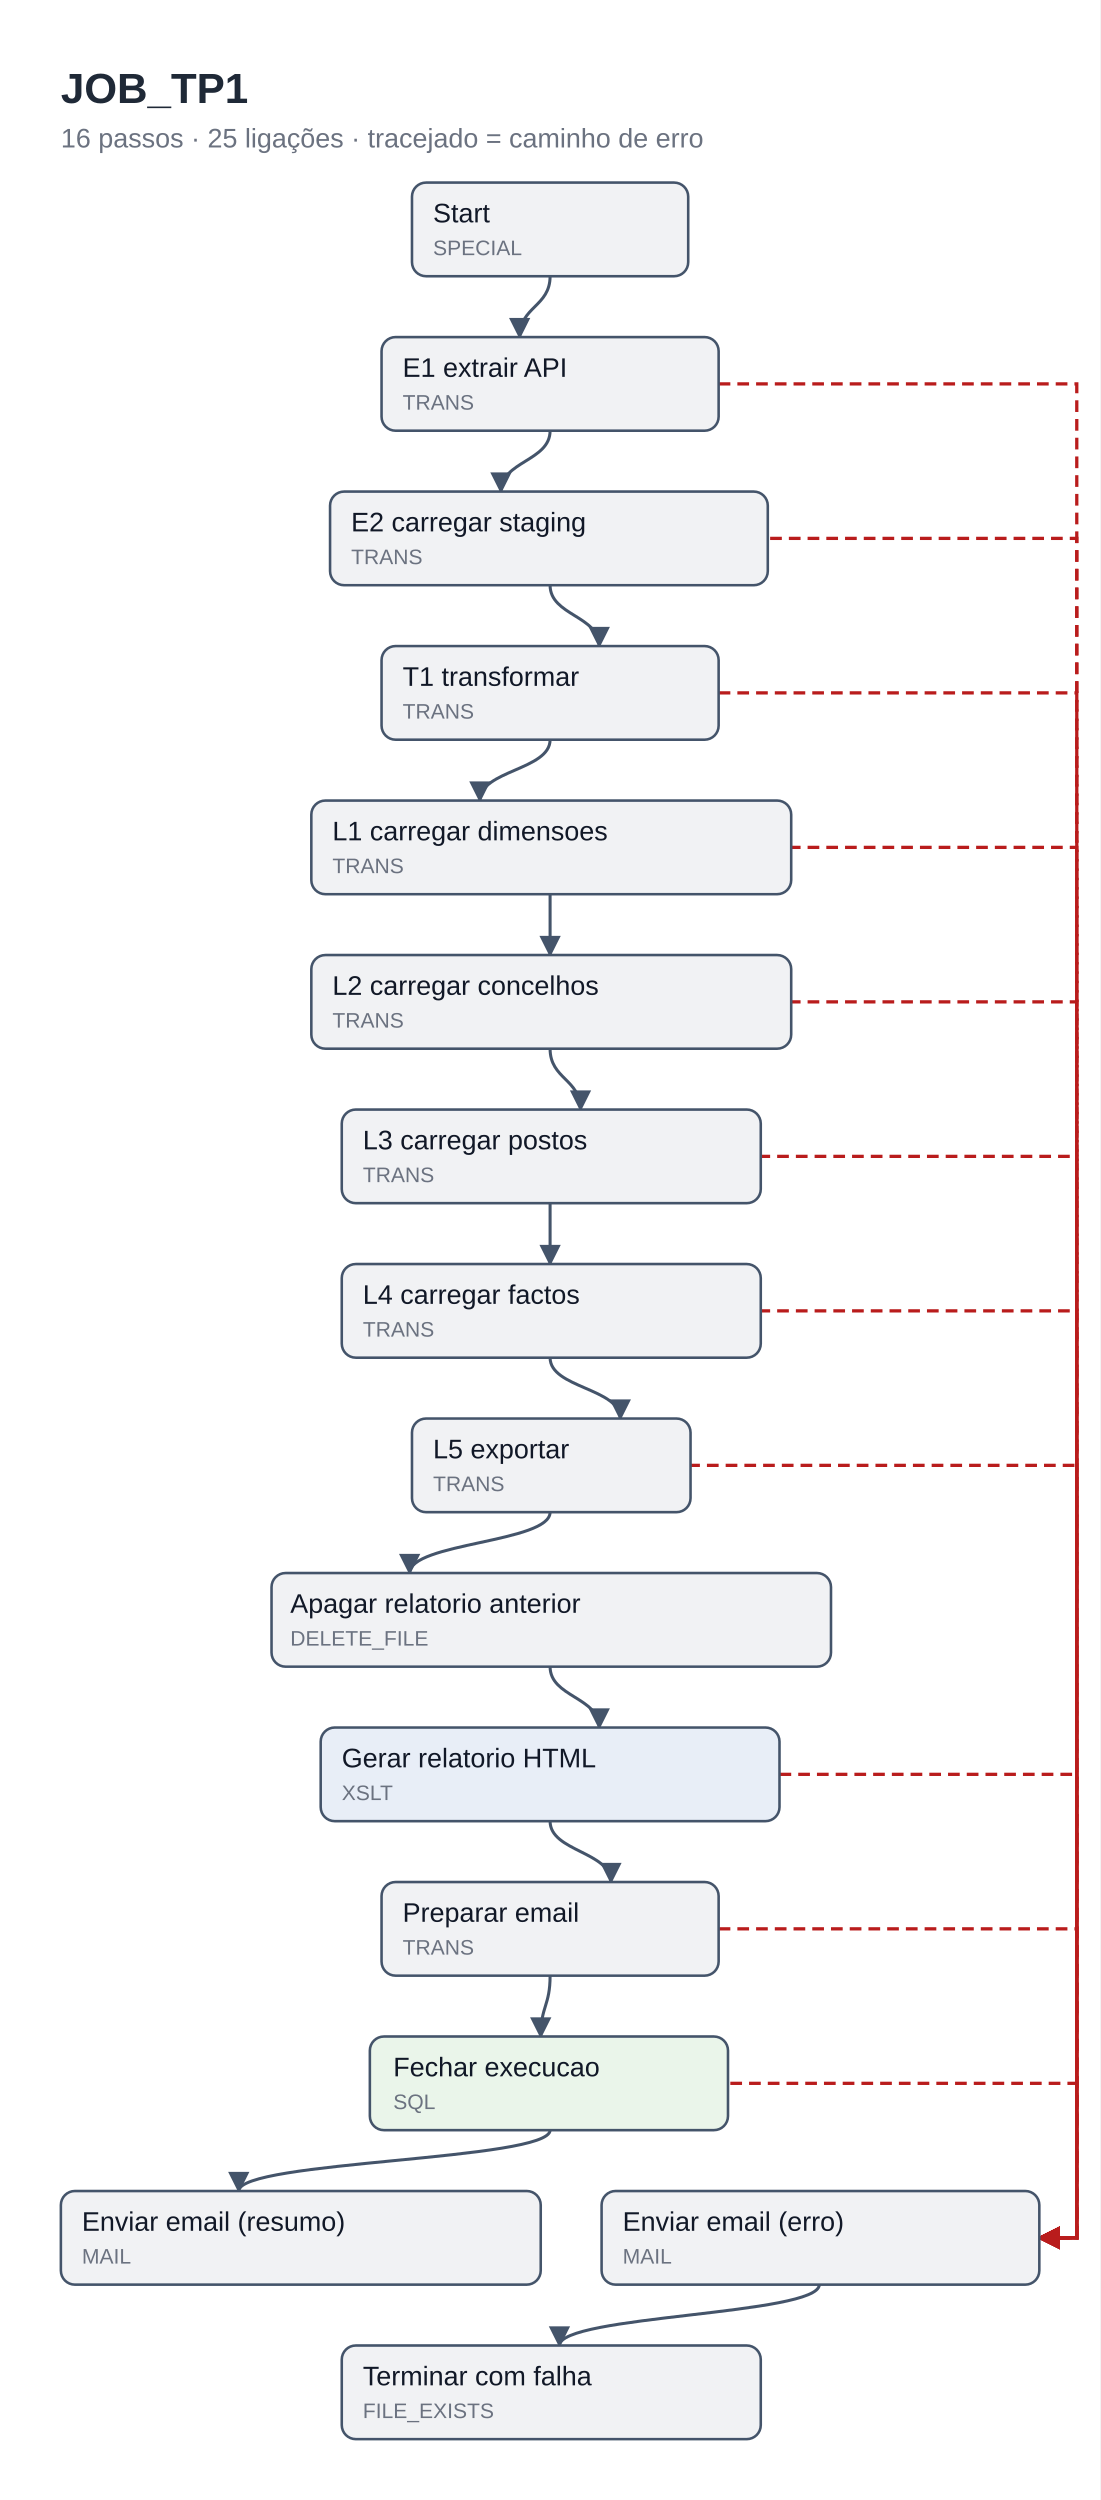
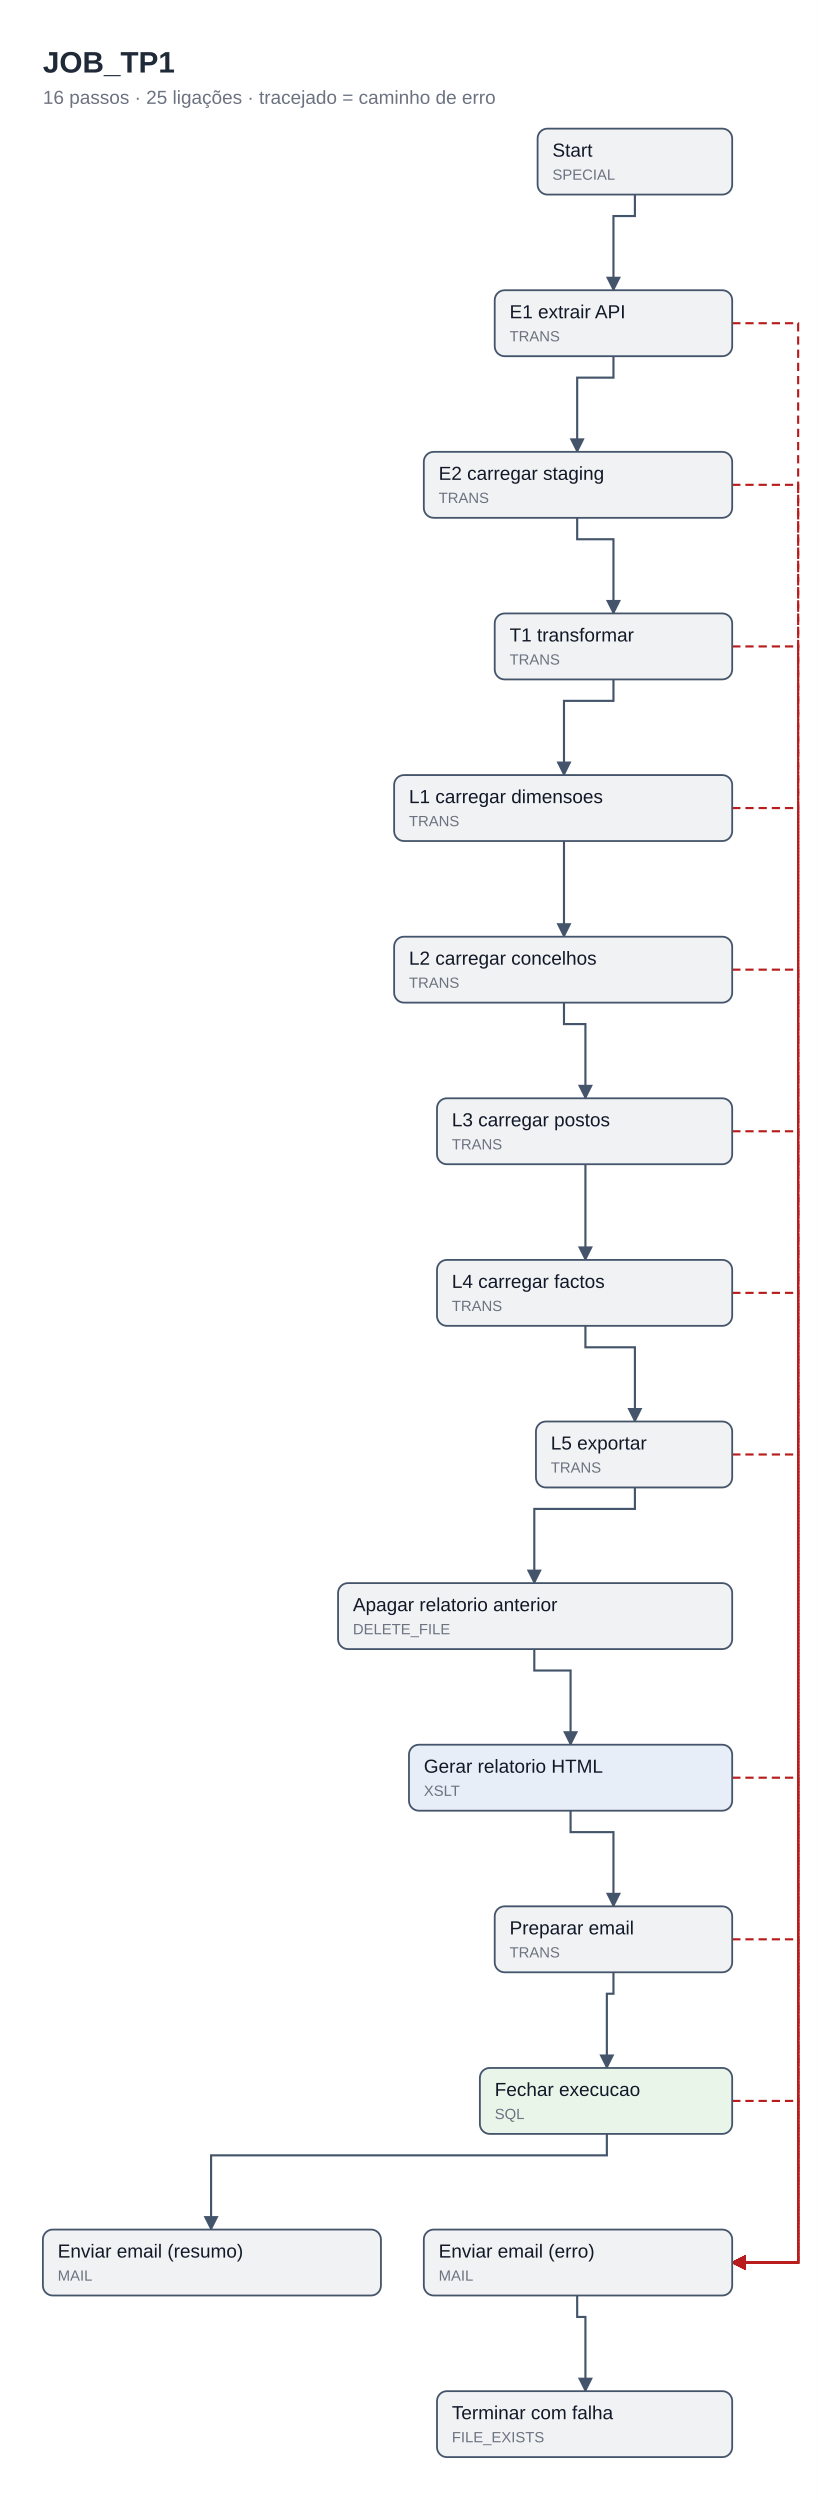
- <svg xmlns="http://www.w3.org/2000/svg" width="470" height="1068" viewBox="0 0 470 1068">
+ <svg xmlns="http://www.w3.org/2000/svg" width="496" height="1516" viewBox="0 0 496 1516">
  <defs>
    <marker id="a" viewBox="0 0 10 10" refX="9" refY="5" markerWidth="7" markerHeight="7" orient="auto">
      <path d="M0,0 L10,5 L0,10 z" fill="#44546a" />
    </marker>
    <marker id="e" viewBox="0 0 10 10" refX="9" refY="5" markerWidth="7" markerHeight="7" orient="auto">
      <path d="M0,0 L10,5 L0,10 z" fill="#b91c1c" />
    </marker>
  </defs>
  <rect width="100%" height="100%" fill="#ffffff" />
  <text x="26" y="44" font-family="Liberation Sans, Arial, sans-serif" font-size="18" font-weight="bold" fill="#1f2937">JOB_TP1</text>
  <text x="26" y="63" font-family="Liberation Sans, Arial, sans-serif" font-size="11.5" fill="#6b7280">16 passos · 25 ligações · tracejado = caminho de erro</text>
-   <path d="M235,118 C235,131 222,131 222,144" fill="none" stroke="#44546a" stroke-width="1.3" marker-end="url(#a)" />
-   <path d="M235,184 C235,197 214,197 214,210" fill="none" stroke="#44546a" stroke-width="1.3" marker-end="url(#a)" />
-   <path d="M235,250 C235,263 256,263 256,276" fill="none" stroke="#44546a" stroke-width="1.3" marker-end="url(#a)" />
-   <path d="M235,316 C235,329 205,329 205,342" fill="none" stroke="#44546a" stroke-width="1.3" marker-end="url(#a)" />
-   <path d="M235,382 C235,395 235,395 235,408" fill="none" stroke="#44546a" stroke-width="1.3" marker-end="url(#a)" />
-   <path d="M235,448 C235,461 248,461 248,474" fill="none" stroke="#44546a" stroke-width="1.3" marker-end="url(#a)" />
-   <path d="M235,514 C235,527 235,527 235,540" fill="none" stroke="#44546a" stroke-width="1.3" marker-end="url(#a)" />
-   <path d="M235,580 C235,593 265,593 265,606" fill="none" stroke="#44546a" stroke-width="1.3" marker-end="url(#a)" />
-   <path d="M235,646 C235,659 175,659 175,672" fill="none" stroke="#44546a" stroke-width="1.3" marker-end="url(#a)" />
-   <path d="M235,712 C235,725 256,725 256,738" fill="none" stroke="#44546a" stroke-width="1.3" marker-end="url(#a)" />
-   <path d="M235,778 C235,791 261,791 261,804" fill="none" stroke="#44546a" stroke-width="1.3" marker-end="url(#a)" />
-   <path d="M235,844 C235,857 231,857 231,870" fill="none" stroke="#44546a" stroke-width="1.3" marker-end="url(#a)" />
-   <path d="M235,910 C235,923 102,923 102,936" fill="none" stroke="#44546a" stroke-width="1.3" marker-end="url(#a)" />
-   <path d="M307,164 L460,164 L460,956 L444,956" fill="none" stroke="#b91c1c" stroke-width="1.4" stroke-dasharray="5 3" marker-end="url(#e)" />
-   <path d="M329,230 L460,230 L460,956 L444,956" fill="none" stroke="#b91c1c" stroke-width="1.4" stroke-dasharray="5 3" marker-end="url(#e)" />
-   <path d="M307,296 L460,296 L460,956 L444,956" fill="none" stroke="#b91c1c" stroke-width="1.4" stroke-dasharray="5 3" marker-end="url(#e)" />
-   <path d="M337,362 L460,362 L460,956 L444,956" fill="none" stroke="#b91c1c" stroke-width="1.4" stroke-dasharray="5 3" marker-end="url(#e)" />
-   <path d="M337,428 L460,428 L460,956 L444,956" fill="none" stroke="#b91c1c" stroke-width="1.4" stroke-dasharray="5 3" marker-end="url(#e)" />
-   <path d="M324,494 L460,494 L460,956 L444,956" fill="none" stroke="#b91c1c" stroke-width="1.4" stroke-dasharray="5 3" marker-end="url(#e)" />
-   <path d="M324,560 L460,560 L460,956 L444,956" fill="none" stroke="#b91c1c" stroke-width="1.4" stroke-dasharray="5 3" marker-end="url(#e)" />
-   <path d="M294,626 L460,626 L460,956 L444,956" fill="none" stroke="#b91c1c" stroke-width="1.4" stroke-dasharray="5 3" marker-end="url(#e)" />
-   <path d="M333,758 L460,758 L460,956 L444,956" fill="none" stroke="#b91c1c" stroke-width="1.4" stroke-dasharray="5 3" marker-end="url(#e)" />
-   <path d="M307,824 L460,824 L460,956 L444,956" fill="none" stroke="#b91c1c" stroke-width="1.4" stroke-dasharray="5 3" marker-end="url(#e)" />
-   <path d="M312,890 L460,890 L460,956 L444,956" fill="none" stroke="#b91c1c" stroke-width="1.4" stroke-dasharray="5 3" marker-end="url(#e)" />
-   <path d="M350,976 C350,989 239,989 239,1002" fill="none" stroke="#44546a" stroke-width="1.3" marker-end="url(#a)" />
-   <rect x="176" y="78" width="118" height="40" rx="6" fill="#f1f2f4" stroke="#44546a" stroke-width="1.1" />
-   <text x="185" y="95" font-family="Liberation Sans, Arial, sans-serif" font-size="11.5" fill="#111827">Start</text>
-   <text x="185" y="109" font-family="Liberation Sans, Arial, sans-serif" font-size="9" fill="#6b7280">SPECIAL</text>
-   <rect x="163" y="144" width="144" height="40" rx="6" fill="#f1f2f4" stroke="#44546a" stroke-width="1.1" />
-   <text x="172" y="161" font-family="Liberation Sans, Arial, sans-serif" font-size="11.5" fill="#111827">E1 extrair API</text>
-   <text x="172" y="175" font-family="Liberation Sans, Arial, sans-serif" font-size="9" fill="#6b7280">TRANS</text>
-   <rect x="141" y="210" width="187" height="40" rx="6" fill="#f1f2f4" stroke="#44546a" stroke-width="1.1" />
-   <text x="150" y="227" font-family="Liberation Sans, Arial, sans-serif" font-size="11.5" fill="#111827">E2 carregar staging</text>
-   <text x="150" y="241" font-family="Liberation Sans, Arial, sans-serif" font-size="9" fill="#6b7280">TRANS</text>
-   <rect x="163" y="276" width="144" height="40" rx="6" fill="#f1f2f4" stroke="#44546a" stroke-width="1.1" />
-   <text x="172" y="293" font-family="Liberation Sans, Arial, sans-serif" font-size="11.5" fill="#111827">T1 transformar</text>
-   <text x="172" y="307" font-family="Liberation Sans, Arial, sans-serif" font-size="9" fill="#6b7280">TRANS</text>
-   <rect x="133" y="342" width="205" height="40" rx="6" fill="#f1f2f4" stroke="#44546a" stroke-width="1.1" />
-   <text x="142" y="359" font-family="Liberation Sans, Arial, sans-serif" font-size="11.5" fill="#111827">L1 carregar dimensoes</text>
-   <text x="142" y="373" font-family="Liberation Sans, Arial, sans-serif" font-size="9" fill="#6b7280">TRANS</text>
-   <rect x="133" y="408" width="205" height="40" rx="6" fill="#f1f2f4" stroke="#44546a" stroke-width="1.1" />
-   <text x="142" y="425" font-family="Liberation Sans, Arial, sans-serif" font-size="11.5" fill="#111827">L2 carregar concelhos</text>
-   <text x="142" y="439" font-family="Liberation Sans, Arial, sans-serif" font-size="9" fill="#6b7280">TRANS</text>
-   <rect x="146" y="474" width="179" height="40" rx="6" fill="#f1f2f4" stroke="#44546a" stroke-width="1.1" />
-   <text x="155" y="491" font-family="Liberation Sans, Arial, sans-serif" font-size="11.5" fill="#111827">L3 carregar postos</text>
-   <text x="155" y="505" font-family="Liberation Sans, Arial, sans-serif" font-size="9" fill="#6b7280">TRANS</text>
-   <rect x="146" y="540" width="179" height="40" rx="6" fill="#f1f2f4" stroke="#44546a" stroke-width="1.1" />
-   <text x="155" y="557" font-family="Liberation Sans, Arial, sans-serif" font-size="11.5" fill="#111827">L4 carregar factos</text>
-   <text x="155" y="571" font-family="Liberation Sans, Arial, sans-serif" font-size="9" fill="#6b7280">TRANS</text>
-   <rect x="176" y="606" width="119" height="40" rx="6" fill="#f1f2f4" stroke="#44546a" stroke-width="1.1" />
-   <text x="185" y="623" font-family="Liberation Sans, Arial, sans-serif" font-size="11.5" fill="#111827">L5 exportar</text>
-   <text x="185" y="637" font-family="Liberation Sans, Arial, sans-serif" font-size="9" fill="#6b7280">TRANS</text>
-   <rect x="116" y="672" width="239" height="40" rx="6" fill="#f1f2f4" stroke="#44546a" stroke-width="1.1" />
-   <text x="124" y="689" font-family="Liberation Sans, Arial, sans-serif" font-size="11.5" fill="#111827">Apagar relatorio anterior</text>
-   <text x="124" y="703" font-family="Liberation Sans, Arial, sans-serif" font-size="9" fill="#6b7280">DELETE_FILE</text>
-   <rect x="137" y="738" width="196" height="40" rx="6" fill="#e8eef7" stroke="#44546a" stroke-width="1.1" />
-   <text x="146" y="755" font-family="Liberation Sans, Arial, sans-serif" font-size="11.5" fill="#111827">Gerar relatorio HTML</text>
-   <text x="146" y="769" font-family="Liberation Sans, Arial, sans-serif" font-size="9" fill="#6b7280">XSLT</text>
-   <rect x="163" y="804" width="144" height="40" rx="6" fill="#f1f2f4" stroke="#44546a" stroke-width="1.1" />
-   <text x="172" y="821" font-family="Liberation Sans, Arial, sans-serif" font-size="11.5" fill="#111827">Preparar email</text>
-   <text x="172" y="835" font-family="Liberation Sans, Arial, sans-serif" font-size="9" fill="#6b7280">TRANS</text>
-   <rect x="158" y="870" width="153" height="40" rx="6" fill="#eaf5ea" stroke="#44546a" stroke-width="1.1" />
-   <text x="168" y="887" font-family="Liberation Sans, Arial, sans-serif" font-size="11.5" fill="#111827">Fechar execucao</text>
-   <text x="168" y="901" font-family="Liberation Sans, Arial, sans-serif" font-size="9" fill="#6b7280">SQL</text>
-   <rect x="26" y="936" width="205" height="40" rx="6" fill="#f1f2f4" stroke="#44546a" stroke-width="1.1" />
-   <text x="35" y="953" font-family="Liberation Sans, Arial, sans-serif" font-size="11.5" fill="#111827">Enviar email (resumo)</text>
-   <text x="35" y="967" font-family="Liberation Sans, Arial, sans-serif" font-size="9" fill="#6b7280">MAIL</text>
-   <rect x="257" y="936" width="187" height="40" rx="6" fill="#f1f2f4" stroke="#44546a" stroke-width="1.1" />
-   <text x="266" y="953" font-family="Liberation Sans, Arial, sans-serif" font-size="11.5" fill="#111827">Enviar email (erro)</text>
-   <text x="266" y="967" font-family="Liberation Sans, Arial, sans-serif" font-size="9" fill="#6b7280">MAIL</text>
-   <rect x="146" y="1002" width="179" height="40" rx="6" fill="#f1f2f4" stroke="#44546a" stroke-width="1.1" />
-   <text x="155" y="1019" font-family="Liberation Sans, Arial, sans-serif" font-size="11.5" fill="#111827">Terminar com falha</text>
-   <text x="155" y="1033" font-family="Liberation Sans, Arial, sans-serif" font-size="9" fill="#6b7280">FILE_EXISTS</text>
+   <path d="M385,118 L385,131 L372,131 L372,176" fill="none" stroke="#44546a" stroke-width="1.3" marker-end="url(#a)" />
+   <path d="M372,216 L372,229 L350,229 L350,274" fill="none" stroke="#44546a" stroke-width="1.3" marker-end="url(#a)" />
+   <path d="M350,314 L350,327 L372,327 L372,372" fill="none" stroke="#44546a" stroke-width="1.3" marker-end="url(#a)" />
+   <path d="M372,412 L372,425 L342,425 L342,470" fill="none" stroke="#44546a" stroke-width="1.3" marker-end="url(#a)" />
+   <path d="M342,510 L342,568" fill="none" stroke="#44546a" stroke-width="1.3" marker-end="url(#a)" />
+   <path d="M342,608 L342,621 L355,621 L355,666" fill="none" stroke="#44546a" stroke-width="1.3" marker-end="url(#a)" />
+   <path d="M355,706 L355,764" fill="none" stroke="#44546a" stroke-width="1.3" marker-end="url(#a)" />
+   <path d="M355,804 L355,817 L385,817 L385,862" fill="none" stroke="#44546a" stroke-width="1.3" marker-end="url(#a)" />
+   <path d="M385,902 L385,915 L324,915 L324,960" fill="none" stroke="#44546a" stroke-width="1.3" marker-end="url(#a)" />
+   <path d="M324,1000 L324,1013 L346,1013 L346,1058" fill="none" stroke="#44546a" stroke-width="1.3" marker-end="url(#a)" />
+   <path d="M346,1098 L346,1111 L372,1111 L372,1156" fill="none" stroke="#44546a" stroke-width="1.3" marker-end="url(#a)" />
+   <path d="M372,1196 L372,1209 L368,1209 L368,1254" fill="none" stroke="#44546a" stroke-width="1.3" marker-end="url(#a)" />
+   <path d="M368,1294 L368,1307 L128,1307 L128,1352" fill="none" stroke="#44546a" stroke-width="1.3" marker-end="url(#a)" />
+   <path d="M444,196 L484,196 L484,1372 L444,1372" fill="none" stroke="#b91c1c" stroke-width="1.3" stroke-dasharray="5 3" marker-end="url(#e)" />
+   <path d="M444,294 L484,294 L484,1372 L444,1372" fill="none" stroke="#b91c1c" stroke-width="1.3" stroke-dasharray="5 3" marker-end="url(#e)" />
+   <path d="M444,392 L484,392 L484,1372 L444,1372" fill="none" stroke="#b91c1c" stroke-width="1.3" stroke-dasharray="5 3" marker-end="url(#e)" />
+   <path d="M444,490 L484,490 L484,1372 L444,1372" fill="none" stroke="#b91c1c" stroke-width="1.3" stroke-dasharray="5 3" marker-end="url(#e)" />
+   <path d="M444,588 L484,588 L484,1372 L444,1372" fill="none" stroke="#b91c1c" stroke-width="1.3" stroke-dasharray="5 3" marker-end="url(#e)" />
+   <path d="M444,686 L484,686 L484,1372 L444,1372" fill="none" stroke="#b91c1c" stroke-width="1.3" stroke-dasharray="5 3" marker-end="url(#e)" />
+   <path d="M444,784 L484,784 L484,1372 L444,1372" fill="none" stroke="#b91c1c" stroke-width="1.3" stroke-dasharray="5 3" marker-end="url(#e)" />
+   <path d="M444,882 L484,882 L484,1372 L444,1372" fill="none" stroke="#b91c1c" stroke-width="1.3" stroke-dasharray="5 3" marker-end="url(#e)" />
+   <path d="M444,1078 L484,1078 L484,1372 L444,1372" fill="none" stroke="#b91c1c" stroke-width="1.3" stroke-dasharray="5 3" marker-end="url(#e)" />
+   <path d="M444,1176 L484,1176 L484,1372 L444,1372" fill="none" stroke="#b91c1c" stroke-width="1.3" stroke-dasharray="5 3" marker-end="url(#e)" />
+   <path d="M444,1274 L484,1274 L484,1372 L444,1372" fill="none" stroke="#b91c1c" stroke-width="1.3" stroke-dasharray="5 3" marker-end="url(#e)" />
+   <path d="M350,1392 L350,1405 L355,1405 L355,1450" fill="none" stroke="#44546a" stroke-width="1.3" marker-end="url(#a)" />
+   <rect x="326" y="78" width="118" height="40" rx="6" fill="#f1f2f4" stroke="#44546a" stroke-width="1.1" />
+   <text x="335" y="95" font-family="Liberation Sans, Arial, sans-serif" font-size="11.5" fill="#111827">Start</text>
+   <text x="335" y="109" font-family="Liberation Sans, Arial, sans-serif" font-size="9" fill="#6b7280">SPECIAL</text>
+   <rect x="300" y="176" width="144" height="40" rx="6" fill="#f1f2f4" stroke="#44546a" stroke-width="1.1" />
+   <text x="309" y="193" font-family="Liberation Sans, Arial, sans-serif" font-size="11.5" fill="#111827">E1 extrair API</text>
+   <text x="309" y="207" font-family="Liberation Sans, Arial, sans-serif" font-size="9" fill="#6b7280">TRANS</text>
+   <rect x="257" y="274" width="187" height="40" rx="6" fill="#f1f2f4" stroke="#44546a" stroke-width="1.1" />
+   <text x="266" y="291" font-family="Liberation Sans, Arial, sans-serif" font-size="11.5" fill="#111827">E2 carregar staging</text>
+   <text x="266" y="305" font-family="Liberation Sans, Arial, sans-serif" font-size="9" fill="#6b7280">TRANS</text>
+   <rect x="300" y="372" width="144" height="40" rx="6" fill="#f1f2f4" stroke="#44546a" stroke-width="1.1" />
+   <text x="309" y="389" font-family="Liberation Sans, Arial, sans-serif" font-size="11.5" fill="#111827">T1 transformar</text>
+   <text x="309" y="403" font-family="Liberation Sans, Arial, sans-serif" font-size="9" fill="#6b7280">TRANS</text>
+   <rect x="239" y="470" width="205" height="40" rx="6" fill="#f1f2f4" stroke="#44546a" stroke-width="1.1" />
+   <text x="248" y="487" font-family="Liberation Sans, Arial, sans-serif" font-size="11.5" fill="#111827">L1 carregar dimensoes</text>
+   <text x="248" y="501" font-family="Liberation Sans, Arial, sans-serif" font-size="9" fill="#6b7280">TRANS</text>
+   <rect x="239" y="568" width="205" height="40" rx="6" fill="#f1f2f4" stroke="#44546a" stroke-width="1.1" />
+   <text x="248" y="585" font-family="Liberation Sans, Arial, sans-serif" font-size="11.5" fill="#111827">L2 carregar concelhos</text>
+   <text x="248" y="599" font-family="Liberation Sans, Arial, sans-serif" font-size="9" fill="#6b7280">TRANS</text>
+   <rect x="265" y="666" width="179" height="40" rx="6" fill="#f1f2f4" stroke="#44546a" stroke-width="1.1" />
+   <text x="274" y="683" font-family="Liberation Sans, Arial, sans-serif" font-size="11.5" fill="#111827">L3 carregar postos</text>
+   <text x="274" y="697" font-family="Liberation Sans, Arial, sans-serif" font-size="9" fill="#6b7280">TRANS</text>
+   <rect x="265" y="764" width="179" height="40" rx="6" fill="#f1f2f4" stroke="#44546a" stroke-width="1.1" />
+   <text x="274" y="781" font-family="Liberation Sans, Arial, sans-serif" font-size="11.5" fill="#111827">L4 carregar factos</text>
+   <text x="274" y="795" font-family="Liberation Sans, Arial, sans-serif" font-size="9" fill="#6b7280">TRANS</text>
+   <rect x="325" y="862" width="119" height="40" rx="6" fill="#f1f2f4" stroke="#44546a" stroke-width="1.1" />
+   <text x="334" y="879" font-family="Liberation Sans, Arial, sans-serif" font-size="11.5" fill="#111827">L5 exportar</text>
+   <text x="334" y="893" font-family="Liberation Sans, Arial, sans-serif" font-size="9" fill="#6b7280">TRANS</text>
+   <rect x="205" y="960" width="239" height="40" rx="6" fill="#f1f2f4" stroke="#44546a" stroke-width="1.1" />
+   <text x="214" y="977" font-family="Liberation Sans, Arial, sans-serif" font-size="11.5" fill="#111827">Apagar relatorio anterior</text>
+   <text x="214" y="991" font-family="Liberation Sans, Arial, sans-serif" font-size="9" fill="#6b7280">DELETE_FILE</text>
+   <rect x="248" y="1058" width="196" height="40" rx="6" fill="#e8eef7" stroke="#44546a" stroke-width="1.1" />
+   <text x="257" y="1075" font-family="Liberation Sans, Arial, sans-serif" font-size="11.5" fill="#111827">Gerar relatorio HTML</text>
+   <text x="257" y="1089" font-family="Liberation Sans, Arial, sans-serif" font-size="9" fill="#6b7280">XSLT</text>
+   <rect x="300" y="1156" width="144" height="40" rx="6" fill="#f1f2f4" stroke="#44546a" stroke-width="1.1" />
+   <text x="309" y="1173" font-family="Liberation Sans, Arial, sans-serif" font-size="11.5" fill="#111827">Preparar email</text>
+   <text x="309" y="1187" font-family="Liberation Sans, Arial, sans-serif" font-size="9" fill="#6b7280">TRANS</text>
+   <rect x="291" y="1254" width="153" height="40" rx="6" fill="#eaf5ea" stroke="#44546a" stroke-width="1.1" />
+   <text x="300" y="1271" font-family="Liberation Sans, Arial, sans-serif" font-size="11.5" fill="#111827">Fechar execucao</text>
+   <text x="300" y="1285" font-family="Liberation Sans, Arial, sans-serif" font-size="9" fill="#6b7280">SQL</text>
+   <rect x="26" y="1352" width="205" height="40" rx="6" fill="#f1f2f4" stroke="#44546a" stroke-width="1.1" />
+   <text x="35" y="1369" font-family="Liberation Sans, Arial, sans-serif" font-size="11.5" fill="#111827">Enviar email (resumo)</text>
+   <text x="35" y="1383" font-family="Liberation Sans, Arial, sans-serif" font-size="9" fill="#6b7280">MAIL</text>
+   <rect x="257" y="1352" width="187" height="40" rx="6" fill="#f1f2f4" stroke="#44546a" stroke-width="1.1" />
+   <text x="266" y="1369" font-family="Liberation Sans, Arial, sans-serif" font-size="11.5" fill="#111827">Enviar email (erro)</text>
+   <text x="266" y="1383" font-family="Liberation Sans, Arial, sans-serif" font-size="9" fill="#6b7280">MAIL</text>
+   <rect x="265" y="1450" width="179" height="40" rx="6" fill="#f1f2f4" stroke="#44546a" stroke-width="1.1" />
+   <text x="274" y="1467" font-family="Liberation Sans, Arial, sans-serif" font-size="11.5" fill="#111827">Terminar com falha</text>
+   <text x="274" y="1481" font-family="Liberation Sans, Arial, sans-serif" font-size="9" fill="#6b7280">FILE_EXISTS</text>
</svg>
